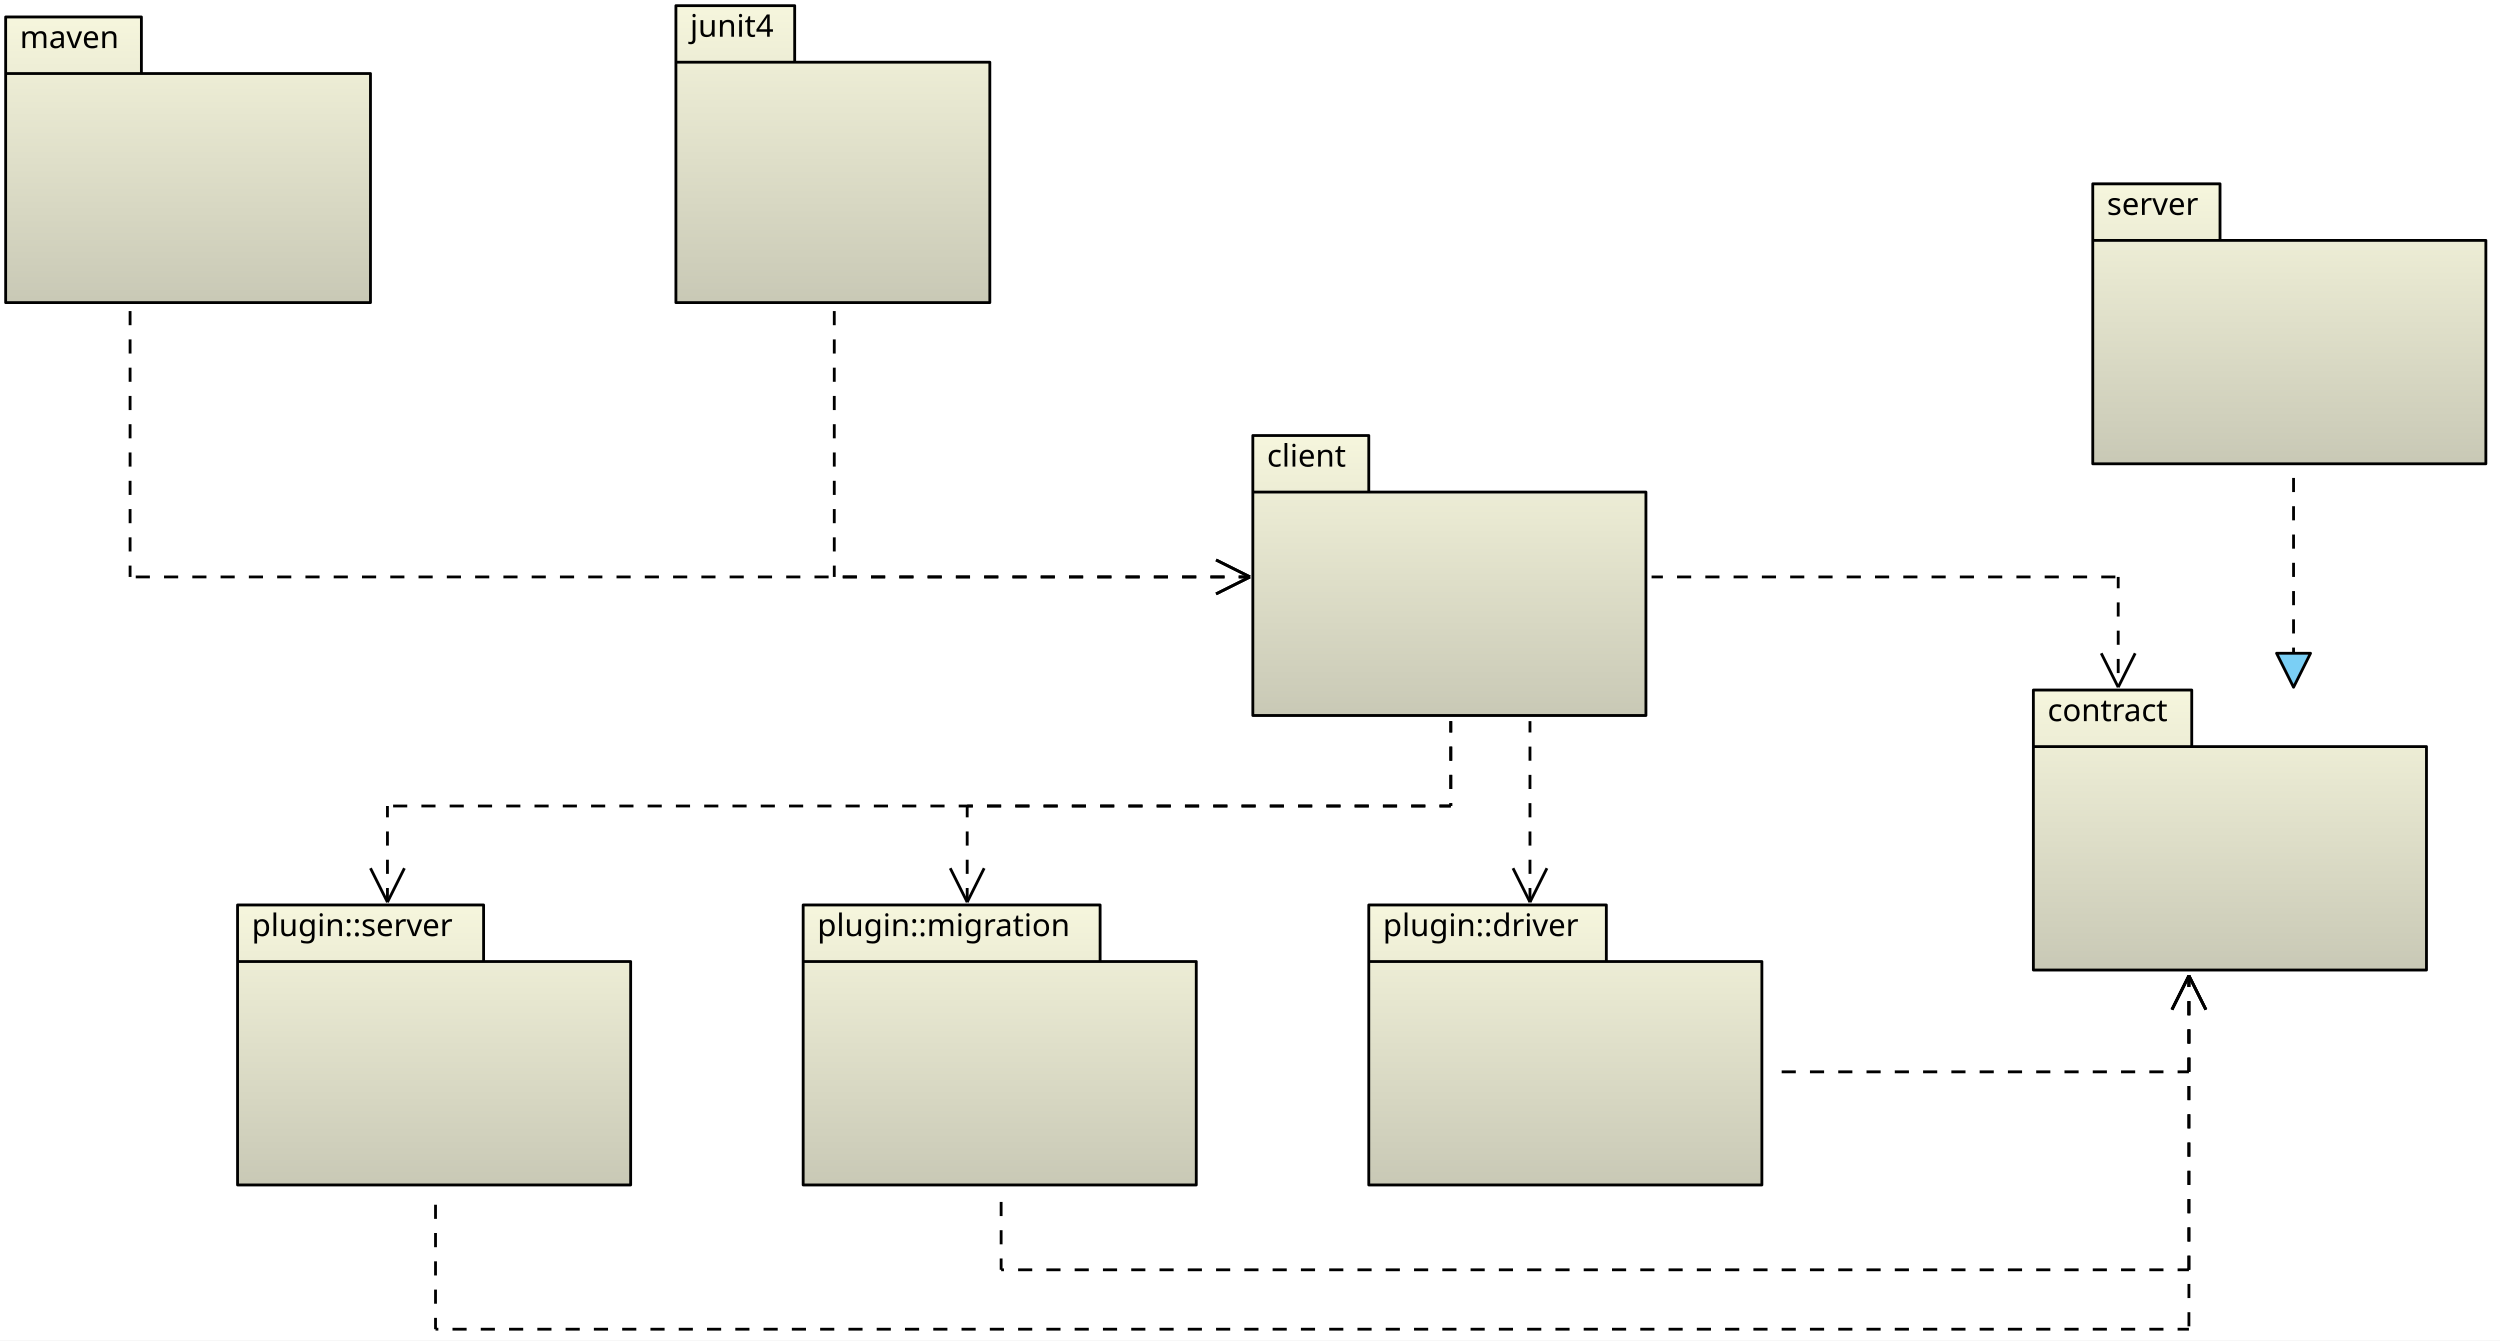
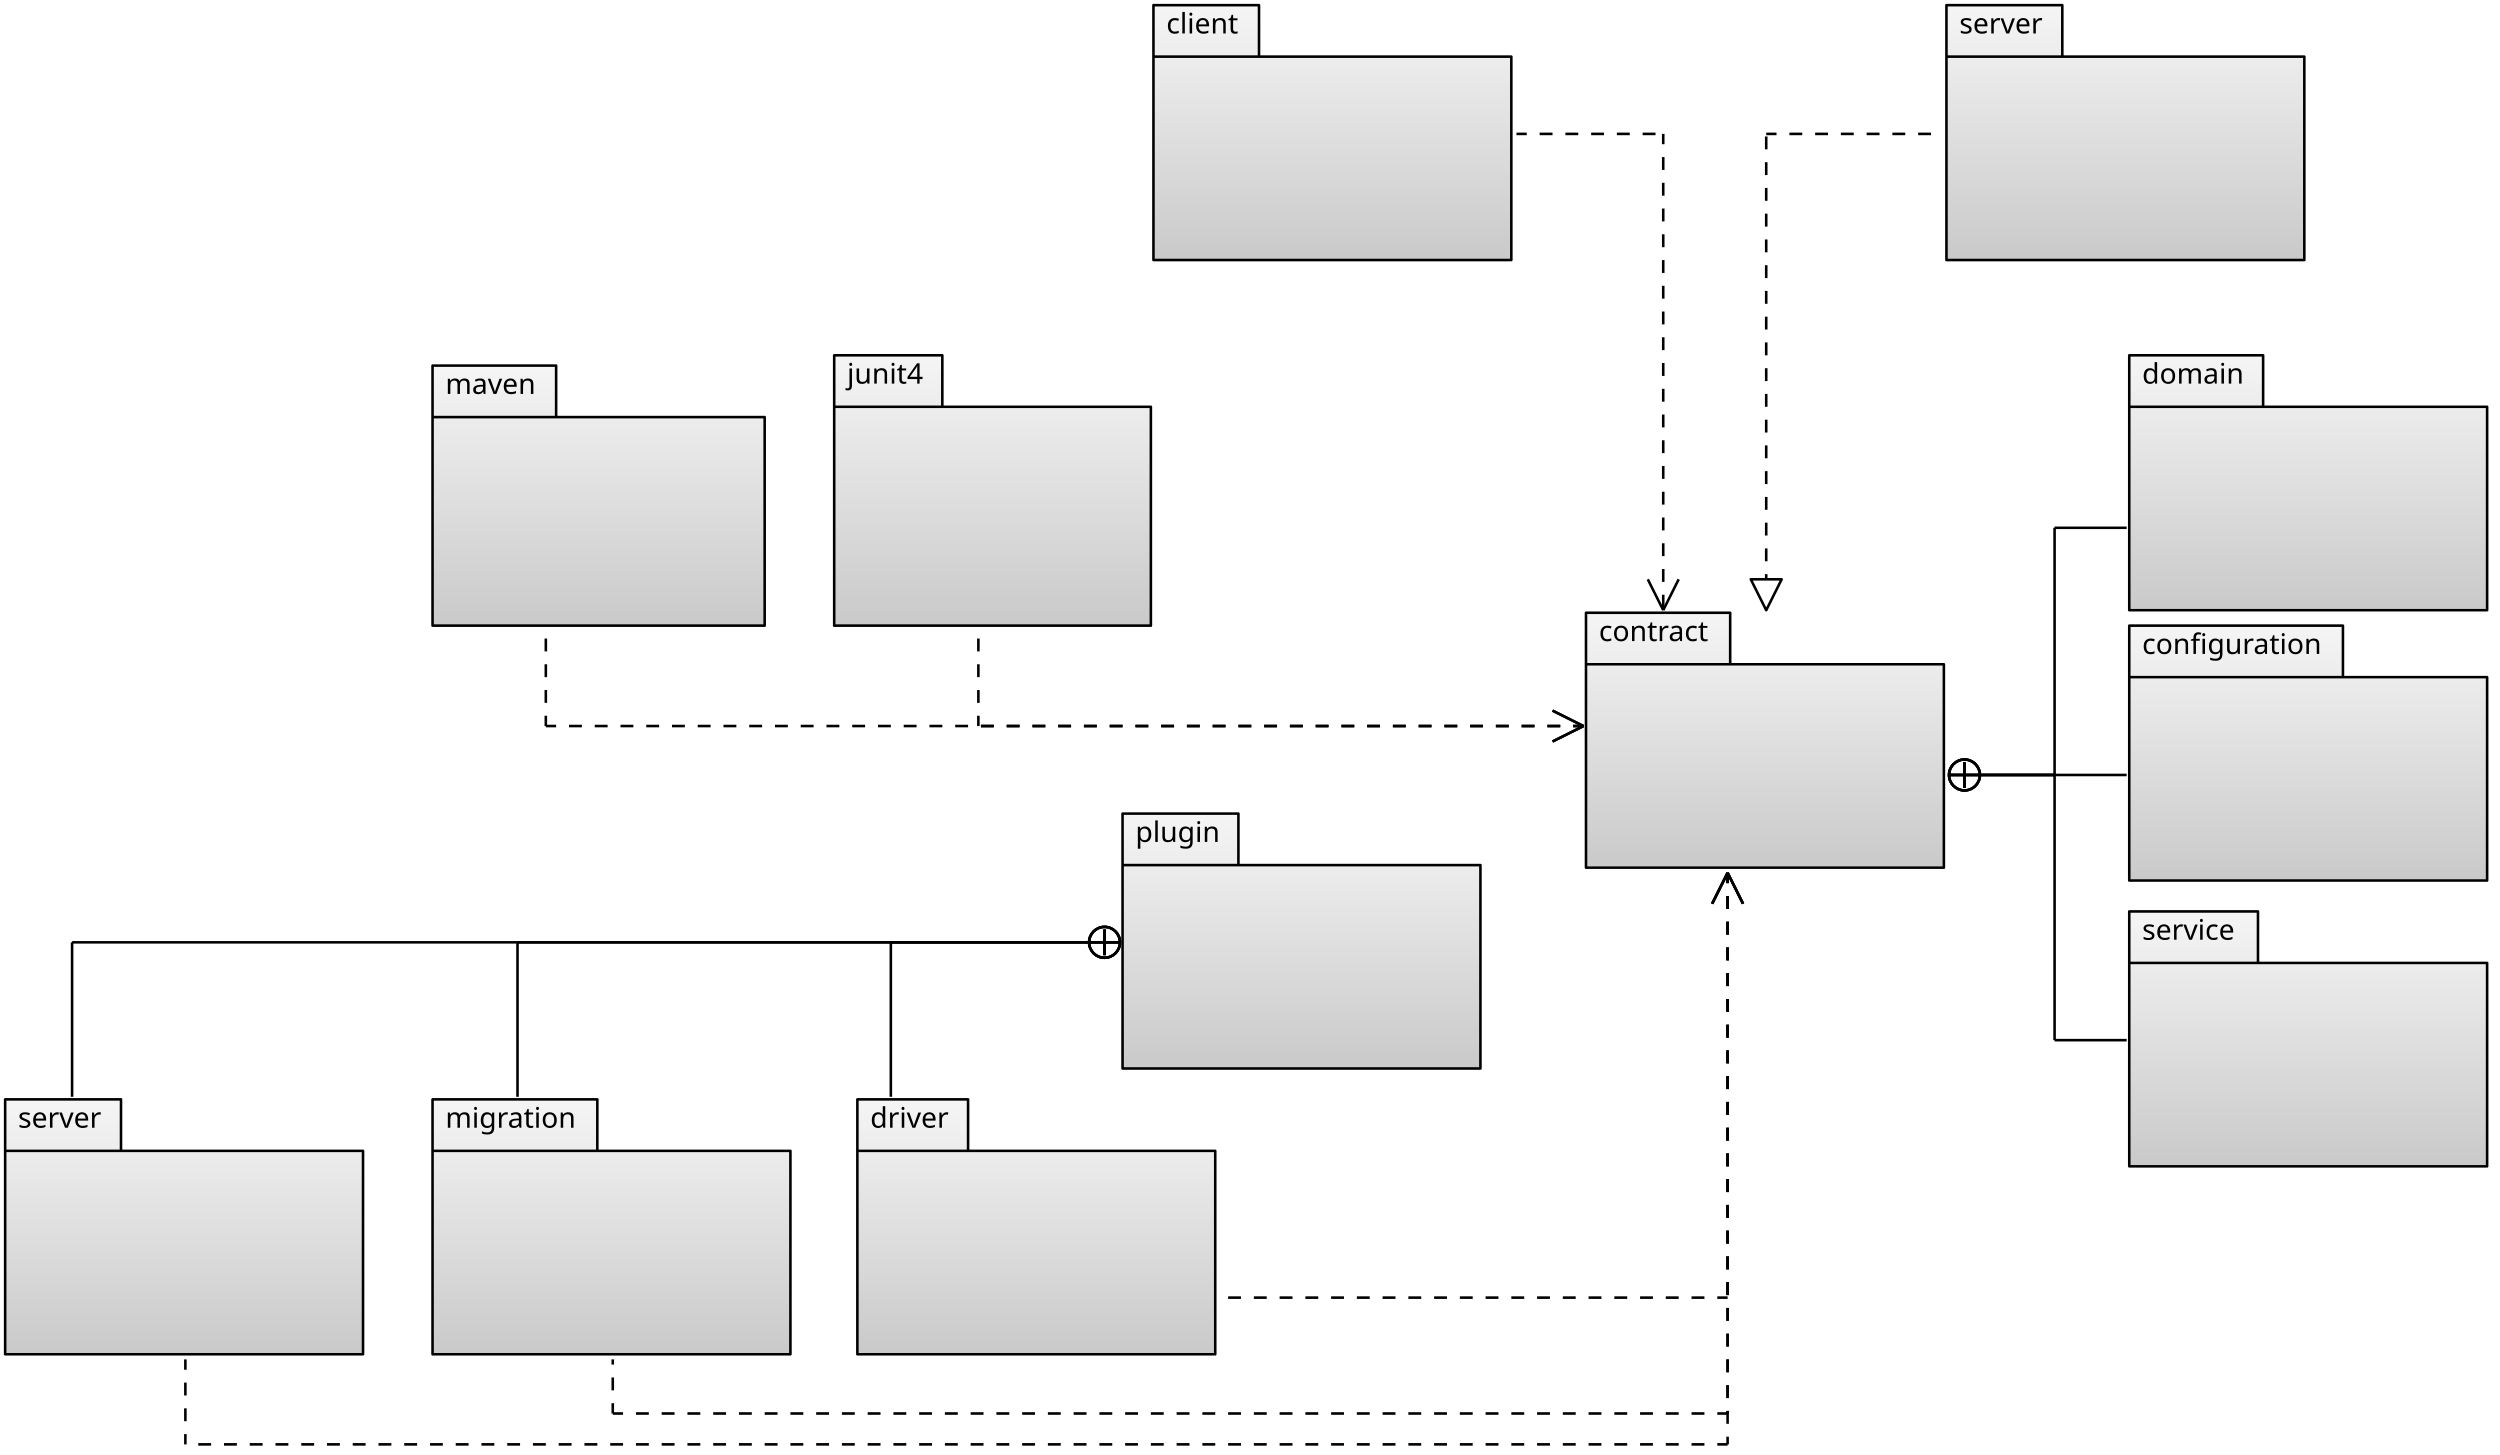
- <svg xmlns="http://www.w3.org/2000/svg" fill-opacity="0" color-rendering="auto" color-interpolation="auto" stroke="rgb(0,0,0)" text-rendering="auto" stroke-linecap="square" width="884" stroke-miterlimit="10" stroke-opacity="0" shape-rendering="auto" fill="rgb(0,0,0)" stroke-dasharray="none" font-weight="normal" stroke-width="1" height="474" font-family="'Dialog'" font-style="normal" stroke-linejoin="miter" font-size="12" stroke-dashoffset="0" image-rendering="auto">
+ <svg xmlns="http://www.w3.org/2000/svg" fill-opacity="0" color-rendering="auto" color-interpolation="auto" stroke="rgb(0,0,0)" text-rendering="auto" stroke-linecap="square" width="971" stroke-miterlimit="10" stroke-opacity="0" shape-rendering="auto" fill="rgb(0,0,0)" stroke-dasharray="none" font-weight="normal" stroke-width="1" height="565" font-family="'Dialog'" font-style="normal" stroke-linejoin="miter" font-size="12" stroke-dashoffset="0" image-rendering="auto">
  <defs id="genericDefs" />
  <g>
    <defs id="defs1">
      <linearGradient x1="65" gradientUnits="userSpaceOnUse" x2="65" y1="0" y2="102" id="linearGradient1" spreadMethod="reflect">
-         <stop stop-opacity="1" stop-color="rgb(246,246,221)" offset="0%" />
-         <stop stop-opacity="1" stop-color="rgb(200,200,181)" offset="100%" />
-       </linearGradient>
-       <linearGradient x1="56" gradientUnits="userSpaceOnUse" x2="56" y1="0" y2="106" id="linearGradient2" spreadMethod="reflect">
-         <stop stop-opacity="1" stop-color="rgb(246,246,221)" offset="0%" />
-         <stop stop-opacity="1" stop-color="rgb(200,200,181)" offset="100%" />
+         <stop stop-opacity="1" stop-color="rgb(245,245,245)" offset="0%" />
+         <stop stop-opacity="1" stop-color="rgb(201,201,201)" offset="100%" />
+       </linearGradient>
+       <linearGradient x1="62" gradientUnits="userSpaceOnUse" x2="62" y1="0" y2="106" id="linearGradient2" spreadMethod="reflect">
+         <stop stop-opacity="1" stop-color="rgb(245,245,245)" offset="0%" />
+         <stop stop-opacity="1" stop-color="rgb(201,201,201)" offset="100%" />
      </linearGradient>
      <linearGradient x1="70" gradientUnits="userSpaceOnUse" x2="70" y1="0" y2="100" id="linearGradient3" spreadMethod="reflect">
-         <stop stop-opacity="1" stop-color="rgb(246,246,221)" offset="0%" />
-         <stop stop-opacity="1" stop-color="rgb(200,200,181)" offset="100%" />
+         <stop stop-opacity="1" stop-color="rgb(245,245,245)" offset="0%" />
+         <stop stop-opacity="1" stop-color="rgb(201,201,201)" offset="100%" />
      </linearGradient>
      <linearGradient x1="70" gradientUnits="userSpaceOnUse" x2="70" y1="0" y2="100" id="linearGradient4" spreadMethod="reflect">
-         <stop stop-opacity="1" stop-color="rgb(246,246,221)" offset="0%" />
-         <stop stop-opacity="1" stop-color="rgb(200,200,181)" offset="100%" />
+         <stop stop-opacity="1" stop-color="rgb(245,245,245)" offset="0%" />
+         <stop stop-opacity="1" stop-color="rgb(201,201,201)" offset="100%" />
      </linearGradient>
      <linearGradient x1="70" gradientUnits="userSpaceOnUse" x2="70" y1="0" y2="100" id="linearGradient5" spreadMethod="reflect">
-         <stop stop-opacity="1" stop-color="rgb(246,246,221)" offset="0%" />
-         <stop stop-opacity="1" stop-color="rgb(200,200,181)" offset="100%" />
+         <stop stop-opacity="1" stop-color="rgb(245,245,245)" offset="0%" />
+         <stop stop-opacity="1" stop-color="rgb(201,201,201)" offset="100%" />
      </linearGradient>
      <linearGradient x1="70" gradientUnits="userSpaceOnUse" x2="70" y1="0" y2="100" id="linearGradient6" spreadMethod="reflect">
-         <stop stop-opacity="1" stop-color="rgb(246,246,221)" offset="0%" />
-         <stop stop-opacity="1" stop-color="rgb(200,200,181)" offset="100%" />
+         <stop stop-opacity="1" stop-color="rgb(245,245,245)" offset="0%" />
+         <stop stop-opacity="1" stop-color="rgb(201,201,201)" offset="100%" />
      </linearGradient>
      <linearGradient x1="70" gradientUnits="userSpaceOnUse" x2="70" y1="0" y2="100" id="linearGradient7" spreadMethod="reflect">
-         <stop stop-opacity="1" stop-color="rgb(246,246,221)" offset="0%" />
-         <stop stop-opacity="1" stop-color="rgb(200,200,181)" offset="100%" />
+         <stop stop-opacity="1" stop-color="rgb(245,245,245)" offset="0%" />
+         <stop stop-opacity="1" stop-color="rgb(201,201,201)" offset="100%" />
      </linearGradient>
      <linearGradient x1="70" gradientUnits="userSpaceOnUse" x2="70" y1="0" y2="100" id="linearGradient8" spreadMethod="reflect">
-         <stop stop-opacity="1" stop-color="rgb(246,246,221)" offset="0%" />
-         <stop stop-opacity="1" stop-color="rgb(200,200,181)" offset="100%" />
+         <stop stop-opacity="1" stop-color="rgb(245,245,245)" offset="0%" />
+         <stop stop-opacity="1" stop-color="rgb(201,201,201)" offset="100%" />
+       </linearGradient>
+       <linearGradient x1="70" gradientUnits="userSpaceOnUse" x2="70" y1="0" y2="100" id="linearGradient9" spreadMethod="reflect">
+         <stop stop-opacity="1" stop-color="rgb(245,245,245)" offset="0%" />
+         <stop stop-opacity="1" stop-color="rgb(201,201,201)" offset="100%" />
+       </linearGradient>
+       <linearGradient x1="70" gradientUnits="userSpaceOnUse" x2="70" y1="0" y2="100" id="linearGradient10" spreadMethod="reflect">
+         <stop stop-opacity="1" stop-color="rgb(245,245,245)" offset="0%" />
+         <stop stop-opacity="1" stop-color="rgb(201,201,201)" offset="100%" />
+       </linearGradient>
+       <linearGradient x1="70" gradientUnits="userSpaceOnUse" x2="70" y1="0" y2="100" id="linearGradient11" spreadMethod="reflect">
+         <stop stop-opacity="1" stop-color="rgb(245,245,245)" offset="0%" />
+         <stop stop-opacity="1" stop-color="rgb(201,201,201)" offset="100%" />
+       </linearGradient>
+       <linearGradient x1="70" gradientUnits="userSpaceOnUse" x2="70" y1="0" y2="100" id="linearGradient12" spreadMethod="reflect">
+         <stop stop-opacity="1" stop-color="rgb(245,245,245)" offset="0%" />
+         <stop stop-opacity="1" stop-color="rgb(201,201,201)" offset="100%" />
      </linearGradient>
      <clipPath clipPathUnits="userSpaceOnUse" id="clipPath1">
        <path d="M-7 -7 L141 -7 L141 113 L-7 113 L-7 -7 Z" />
      </clipPath>
      <clipPath clipPathUnits="userSpaceOnUse" id="clipPath2">
        <path d="M0 0 L48 0 L48 20 L0 20 L0 0 Z" />
      </clipPath>
      <clipPath clipPathUnits="userSpaceOnUse" id="clipPath3">
-         <path d="M-7 -7 L123 -7 L123 117 L-7 117 L-7 -7 Z" />
+         <path d="M-7 -7 L135 -7 L135 117 L-7 117 L-7 -7 Z" />
      </clipPath>
      <clipPath clipPathUnits="userSpaceOnUse" id="clipPath4">
        <path d="M0 0 L42 0 L42 20 L0 20 L0 0 Z" />
      </clipPath>
      <clipPath clipPathUnits="userSpaceOnUse" id="clipPath5">
        <path d="M-7 -7 L151 -7 L151 111 L-7 111 L-7 -7 Z" />
      </clipPath>
      <clipPath clipPathUnits="userSpaceOnUse" id="clipPath6">
        <path d="M0 0 L41 0 L41 20 L0 20 L0 0 Z" />
      </clipPath>
      <clipPath clipPathUnits="userSpaceOnUse" id="clipPath7">
        <path d="M0 0 L45 0 L45 20 L0 20 L0 0 Z" />
      </clipPath>
      <clipPath clipPathUnits="userSpaceOnUse" id="clipPath8">
-         <path d="M0 0 L84 0 L84 20 L0 20 L0 0 Z" />
+         <path d="M0 0 L43 0 L43 20 L0 20 L0 0 Z" />
      </clipPath>
      <clipPath clipPathUnits="userSpaceOnUse" id="clipPath9">
-         <path d="M0 0 L105 0 L105 20 L0 20 L0 0 Z" />
+         <path d="M0 0 L64 0 L64 20 L0 20 L0 0 Z" />
      </clipPath>
      <clipPath clipPathUnits="userSpaceOnUse" id="clipPath10">
-         <path d="M0 0 L87 0 L87 20 L0 20 L0 0 Z" />
+         <path d="M0 0 L56 0 L56 20 L0 20 L0 0 Z" />
      </clipPath>
      <clipPath clipPathUnits="userSpaceOnUse" id="clipPath11">
-         <path d="M0 0 L56 0 L56 20 L0 20 L0 0 Z" />
+         <path d="M0 0 L83 0 L83 20 L0 20 L0 0 Z" />
      </clipPath>
      <clipPath clipPathUnits="userSpaceOnUse" id="clipPath12">
-         <path d="M0 0 L269 0 L269 143 L0 143 L0 0 Z" />
+         <path d="M0 0 L50 0 L50 20 L0 20 L0 0 Z" />
      </clipPath>
      <clipPath clipPathUnits="userSpaceOnUse" id="clipPath13">
-         <path d="M0 0 L253 0 L253 138 L0 138 L0 0 Z" />
+         <path d="M0 0 L52 0 L52 20 L0 20 L0 0 Z" />
      </clipPath>
      <clipPath clipPathUnits="userSpaceOnUse" id="clipPath14">
-         <path d="M0 0 L524 0 L524 208 L0 208 L0 0 Z" />
+         <path d="M0 0 L161 0 L161 289 L0 289 L0 0 Z" />
      </clipPath>
      <clipPath clipPathUnits="userSpaceOnUse" id="clipPath15">
-         <path d="M0 0 L724 0 L724 229 L0 229 L0 0 Z" />
+         <path d="M0 0 L537 0 L537 314 L0 314 L0 0 Z" />
      </clipPath>
      <clipPath clipPathUnits="userSpaceOnUse" id="clipPath16">
-         <path d="M0 0 L251 0 L251 199 L0 199 L0 0 Z" />
+         <path d="M0 0 L301 0 L301 269 L0 269 L0 0 Z" />
      </clipPath>
      <clipPath clipPathUnits="userSpaceOnUse" id="clipPath17">
-         <path d="M0 0 L500 0 L500 199 L0 199 L0 0 Z" />
+         <path d="M0 0 L703 0 L703 326 L0 326 L0 0 Z" />
      </clipPath>
      <clipPath clipPathUnits="userSpaceOnUse" id="clipPath18">
-         <path d="M0 0 L104 0 L104 181 L0 181 L0 0 Z" />
+         <path d="M0 0 L339 0 L339 141 L0 141 L0 0 Z" />
      </clipPath>
      <clipPath clipPathUnits="userSpaceOnUse" id="clipPath19">
-         <path d="M0 0 L480 0 L480 168 L0 168 L0 0 Z" />
+         <path d="M0 0 L507 0 L507 141 L0 141 L0 0 Z" />
      </clipPath>
      <clipPath clipPathUnits="userSpaceOnUse" id="clipPath20">
-         <path d="M0 0 L275 0 L275 168 L0 168 L0 0 Z" />
+         <path d="M0 0 L173 0 L173 289 L0 289 L0 0 Z" />
      </clipPath>
      <clipPath clipPathUnits="userSpaceOnUse" id="clipPath21">
-         <path d="M0 0 L104 0 L104 168 L0 168 L0 0 Z" />
+         <path d="M0 0 L193 0 L193 164 L0 164 L0 0 Z" />
+       </clipPath>
+       <clipPath clipPathUnits="userSpaceOnUse" id="clipPath22">
+         <path d="M0 0 L338 0 L338 164 L0 164 L0 0 Z" />
+       </clipPath>
+       <clipPath clipPathUnits="userSpaceOnUse" id="clipPath23">
+         <path d="M0 0 L511 0 L511 164 L0 164 L0 0 Z" />
+       </clipPath>
+       <clipPath clipPathUnits="userSpaceOnUse" id="clipPath24">
+         <path d="M0 0 L173 0 L173 104 L0 104 L0 0 Z" />
+       </clipPath>
+       <clipPath clipPathUnits="userSpaceOnUse" id="clipPath25">
+         <path d="M0 0 L173 0 L173 207 L0 207 L0 0 Z" />
+       </clipPath>
+       <clipPath clipPathUnits="userSpaceOnUse" id="clipPath26">
+         <path d="M0 0 L173 0 L173 200 L0 200 L0 0 Z" />
      </clipPath>
    </defs>
    <g fill="white" text-rendering="geometricPrecision" fill-opacity="1" stroke-opacity="1" stroke="white">
-       <rect x="0" width="884" height="474" y="0" stroke="none" />
-     </g>
-     <g font-size="11" transform="translate(2,6)" fill-opacity="1" fill="url(#linearGradient1)" text-rendering="geometricPrecision" font-family="sans-serif" stroke="url(#linearGradient1)" stroke-opacity="1">
+       <rect x="0" width="971" height="565" y="0" stroke="none" />
+     </g>
+     <g font-size="11" transform="translate(168,142)" fill-opacity="1" fill="url(#linearGradient1)" text-rendering="geometricPrecision" font-family="sans-serif" stroke="url(#linearGradient1)" stroke-opacity="1">
      <rect x="0" width="48" height="20" y="0" clip-path="url(#clipPath1)" stroke="none" />
      <rect x="0" width="129" height="81" y="20" clip-path="url(#clipPath1)" stroke="none" />
    </g>
-     <g font-size="11" stroke-linecap="butt" transform="translate(2,6)" fill-opacity="1" fill="black" text-rendering="geometricPrecision" font-family="sans-serif" stroke-linejoin="round" stroke="black" stroke-opacity="1" stroke-miterlimit="0">
+     <g font-size="11" stroke-linecap="butt" transform="translate(168,142)" fill-opacity="1" fill="black" text-rendering="geometricPrecision" font-family="sans-serif" stroke-linejoin="round" stroke="black" stroke-opacity="1" stroke-miterlimit="0">
      <path fill="none" d="M0 20 L129 20 L129 101 L0 101 L0 0 L48 0 L48 20" clip-path="url(#clipPath1)" />
    </g>
-     <g font-size="11" transform="translate(2,6)" fill-opacity="1" fill="black" text-rendering="geometricPrecision" font-family="sans-serif" stroke="black" stroke-opacity="1">
+     <g font-size="11" transform="translate(168,142)" fill-opacity="1" fill="black" text-rendering="geometricPrecision" font-family="sans-serif" stroke="black" stroke-opacity="1">
      <text x="5" xml:space="preserve" y="11" clip-path="url(#clipPath2)" stroke="none">maven</text>
    </g>
-     <g font-size="11" transform="translate(239,2)" fill-opacity="1" fill="url(#linearGradient2)" text-rendering="geometricPrecision" font-family="sans-serif" stroke="url(#linearGradient2)" stroke-opacity="1">
+     <g font-size="11" transform="translate(324,138)" fill-opacity="1" fill="url(#linearGradient2)" text-rendering="geometricPrecision" font-family="sans-serif" stroke="url(#linearGradient2)" stroke-opacity="1">
      <rect x="0" width="42" height="20" y="0" clip-path="url(#clipPath3)" stroke="none" />
-       <rect x="0" width="111" height="85" y="20" clip-path="url(#clipPath3)" stroke="none" />
-     </g>
-     <g font-size="11" stroke-linecap="butt" transform="translate(239,2)" fill-opacity="1" fill="black" text-rendering="geometricPrecision" font-family="sans-serif" stroke-linejoin="round" stroke="black" stroke-opacity="1" stroke-miterlimit="0">
-       <path fill="none" d="M0 20 L111 20 L111 105 L0 105 L0 0 L42 0 L42 20" clip-path="url(#clipPath3)" />
-     </g>
-     <g font-size="11" transform="translate(239,2)" fill-opacity="1" fill="black" text-rendering="geometricPrecision" font-family="sans-serif" stroke="black" stroke-opacity="1">
+       <rect x="0" width="123" height="85" y="20" clip-path="url(#clipPath3)" stroke="none" />
+     </g>
+     <g font-size="11" stroke-linecap="butt" transform="translate(324,138)" fill-opacity="1" fill="black" text-rendering="geometricPrecision" font-family="sans-serif" stroke-linejoin="round" stroke="black" stroke-opacity="1" stroke-miterlimit="0">
+       <path fill="none" d="M0 20 L123 20 L123 105 L0 105 L0 0 L42 0 L42 20" clip-path="url(#clipPath3)" />
+     </g>
+     <g font-size="11" transform="translate(324,138)" fill-opacity="1" fill="black" text-rendering="geometricPrecision" font-family="sans-serif" stroke="black" stroke-opacity="1">
      <text x="5" xml:space="preserve" y="11" clip-path="url(#clipPath4)" stroke="none">junit4</text>
    </g>
-     <g font-size="11" transform="translate(443,154)" fill-opacity="1" fill="url(#linearGradient3)" text-rendering="geometricPrecision" font-family="sans-serif" stroke="url(#linearGradient3)" stroke-opacity="1">
+     <g font-size="11" transform="translate(448,2)" fill-opacity="1" fill="url(#linearGradient3)" text-rendering="geometricPrecision" font-family="sans-serif" stroke="url(#linearGradient3)" stroke-opacity="1">
      <rect x="0" width="41" height="20" y="0" clip-path="url(#clipPath5)" stroke="none" />
      <rect x="0" width="139" height="79" y="20" clip-path="url(#clipPath5)" stroke="none" />
    </g>
-     <g font-size="11" stroke-linecap="butt" transform="translate(443,154)" fill-opacity="1" fill="black" text-rendering="geometricPrecision" font-family="sans-serif" stroke-linejoin="round" stroke="black" stroke-opacity="1" stroke-miterlimit="0">
+     <g font-size="11" stroke-linecap="butt" transform="translate(448,2)" fill-opacity="1" fill="black" text-rendering="geometricPrecision" font-family="sans-serif" stroke-linejoin="round" stroke="black" stroke-opacity="1" stroke-miterlimit="0">
      <path fill="none" d="M0 20 L139 20 L139 99 L0 99 L0 0 L41 0 L41 20" clip-path="url(#clipPath5)" />
    </g>
-     <g font-size="11" transform="translate(443,154)" fill-opacity="1" fill="black" text-rendering="geometricPrecision" font-family="sans-serif" stroke="black" stroke-opacity="1">
+     <g font-size="11" transform="translate(448,2)" fill-opacity="1" fill="black" text-rendering="geometricPrecision" font-family="sans-serif" stroke="black" stroke-opacity="1">
      <text x="5" xml:space="preserve" y="11" clip-path="url(#clipPath6)" stroke="none">client</text>
    </g>
-     <g font-size="11" transform="translate(740,65)" fill-opacity="1" fill="url(#linearGradient4)" text-rendering="geometricPrecision" font-family="sans-serif" stroke="url(#linearGradient4)" stroke-opacity="1">
+     <g font-size="11" transform="translate(756,2)" fill-opacity="1" fill="url(#linearGradient4)" text-rendering="geometricPrecision" font-family="sans-serif" stroke="url(#linearGradient4)" stroke-opacity="1">
      <rect x="0" width="45" height="20" y="0" clip-path="url(#clipPath5)" stroke="none" />
      <rect x="0" width="139" height="79" y="20" clip-path="url(#clipPath5)" stroke="none" />
    </g>
-     <g font-size="11" stroke-linecap="butt" transform="translate(740,65)" fill-opacity="1" fill="black" text-rendering="geometricPrecision" font-family="sans-serif" stroke-linejoin="round" stroke="black" stroke-opacity="1" stroke-miterlimit="0">
+     <g font-size="11" stroke-linecap="butt" transform="translate(756,2)" fill-opacity="1" fill="black" text-rendering="geometricPrecision" font-family="sans-serif" stroke-linejoin="round" stroke="black" stroke-opacity="1" stroke-miterlimit="0">
      <path fill="none" d="M0 20 L139 20 L139 99 L0 99 L0 0 L45 0 L45 20" clip-path="url(#clipPath5)" />
    </g>
-     <g font-size="11" transform="translate(740,65)" fill-opacity="1" fill="black" text-rendering="geometricPrecision" font-family="sans-serif" stroke="black" stroke-opacity="1">
+     <g font-size="11" transform="translate(756,2)" fill-opacity="1" fill="black" text-rendering="geometricPrecision" font-family="sans-serif" stroke="black" stroke-opacity="1">
      <text x="5" xml:space="preserve" y="11" clip-path="url(#clipPath7)" stroke="none">server</text>
    </g>
-     <g font-size="11" transform="translate(484,320)" fill-opacity="1" fill="url(#linearGradient5)" text-rendering="geometricPrecision" font-family="sans-serif" stroke="url(#linearGradient5)" stroke-opacity="1">
-       <rect x="0" width="84" height="20" y="0" clip-path="url(#clipPath5)" stroke="none" />
-       <rect x="0" width="139" height="79" y="20" clip-path="url(#clipPath5)" stroke="none" />
-     </g>
-     <g font-size="11" stroke-linecap="butt" transform="translate(484,320)" fill-opacity="1" fill="black" text-rendering="geometricPrecision" font-family="sans-serif" stroke-linejoin="round" stroke="black" stroke-opacity="1" stroke-miterlimit="0">
-       <path fill="none" d="M0 20 L139 20 L139 99 L0 99 L0 0 L84 0 L84 20" clip-path="url(#clipPath5)" />
-     </g>
-     <g font-size="11" transform="translate(484,320)" fill-opacity="1" fill="black" text-rendering="geometricPrecision" font-family="sans-serif" stroke="black" stroke-opacity="1">
-       <text x="5" xml:space="preserve" y="11" clip-path="url(#clipPath8)" stroke="none">plugin::driver</text>
-     </g>
-     <g font-size="11" transform="translate(284,320)" fill-opacity="1" fill="url(#linearGradient6)" text-rendering="geometricPrecision" font-family="sans-serif" stroke="url(#linearGradient6)" stroke-opacity="1">
-       <rect x="0" width="105" height="20" y="0" clip-path="url(#clipPath5)" stroke="none" />
-       <rect x="0" width="139" height="79" y="20" clip-path="url(#clipPath5)" stroke="none" />
-     </g>
-     <g font-size="11" stroke-linecap="butt" transform="translate(284,320)" fill-opacity="1" fill="black" text-rendering="geometricPrecision" font-family="sans-serif" stroke-linejoin="round" stroke="black" stroke-opacity="1" stroke-miterlimit="0">
-       <path fill="none" d="M0 20 L139 20 L139 99 L0 99 L0 0 L105 0 L105 20" clip-path="url(#clipPath5)" />
-     </g>
-     <g font-size="11" transform="translate(284,320)" fill-opacity="1" fill="black" text-rendering="geometricPrecision" font-family="sans-serif" stroke="black" stroke-opacity="1">
-       <text x="5" xml:space="preserve" y="11" clip-path="url(#clipPath9)" stroke="none">plugin::migration</text>
-     </g>
-     <g font-size="11" transform="translate(84,320)" fill-opacity="1" fill="url(#linearGradient7)" text-rendering="geometricPrecision" font-family="sans-serif" stroke="url(#linearGradient7)" stroke-opacity="1">
-       <rect x="0" width="87" height="20" y="0" clip-path="url(#clipPath5)" stroke="none" />
-       <rect x="0" width="139" height="79" y="20" clip-path="url(#clipPath5)" stroke="none" />
-     </g>
-     <g font-size="11" stroke-linecap="butt" transform="translate(84,320)" fill-opacity="1" fill="black" text-rendering="geometricPrecision" font-family="sans-serif" stroke-linejoin="round" stroke="black" stroke-opacity="1" stroke-miterlimit="0">
-       <path fill="none" d="M0 20 L139 20 L139 99 L0 99 L0 0 L87 0 L87 20" clip-path="url(#clipPath5)" />
-     </g>
-     <g font-size="11" transform="translate(84,320)" fill-opacity="1" fill="black" text-rendering="geometricPrecision" font-family="sans-serif" stroke="black" stroke-opacity="1">
-       <text x="5" xml:space="preserve" y="11" clip-path="url(#clipPath10)" stroke="none">plugin::server</text>
-     </g>
-     <g font-size="11" transform="translate(719,244)" fill-opacity="1" fill="url(#linearGradient8)" text-rendering="geometricPrecision" font-family="sans-serif" stroke="url(#linearGradient8)" stroke-opacity="1">
+     <g font-size="11" transform="translate(333,427)" fill-opacity="1" fill="url(#linearGradient5)" text-rendering="geometricPrecision" font-family="sans-serif" stroke="url(#linearGradient5)" stroke-opacity="1">
+       <rect x="0" width="43" height="20" y="0" clip-path="url(#clipPath5)" stroke="none" />
+       <rect x="0" width="139" height="79" y="20" clip-path="url(#clipPath5)" stroke="none" />
+     </g>
+     <g font-size="11" stroke-linecap="butt" transform="translate(333,427)" fill-opacity="1" fill="black" text-rendering="geometricPrecision" font-family="sans-serif" stroke-linejoin="round" stroke="black" stroke-opacity="1" stroke-miterlimit="0">
+       <path fill="none" d="M0 20 L139 20 L139 99 L0 99 L0 0 L43 0 L43 20" clip-path="url(#clipPath5)" />
+     </g>
+     <g font-size="11" transform="translate(333,427)" fill-opacity="1" fill="black" text-rendering="geometricPrecision" font-family="sans-serif" stroke="black" stroke-opacity="1">
+       <text x="5" xml:space="preserve" y="11" clip-path="url(#clipPath8)" stroke="none">driver</text>
+     </g>
+     <g font-size="11" transform="translate(168,427)" fill-opacity="1" fill="url(#linearGradient6)" text-rendering="geometricPrecision" font-family="sans-serif" stroke="url(#linearGradient6)" stroke-opacity="1">
+       <rect x="0" width="64" height="20" y="0" clip-path="url(#clipPath5)" stroke="none" />
+       <rect x="0" width="139" height="79" y="20" clip-path="url(#clipPath5)" stroke="none" />
+     </g>
+     <g font-size="11" stroke-linecap="butt" transform="translate(168,427)" fill-opacity="1" fill="black" text-rendering="geometricPrecision" font-family="sans-serif" stroke-linejoin="round" stroke="black" stroke-opacity="1" stroke-miterlimit="0">
+       <path fill="none" d="M0 20 L139 20 L139 99 L0 99 L0 0 L64 0 L64 20" clip-path="url(#clipPath5)" />
+     </g>
+     <g font-size="11" transform="translate(168,427)" fill-opacity="1" fill="black" text-rendering="geometricPrecision" font-family="sans-serif" stroke="black" stroke-opacity="1">
+       <text x="5" xml:space="preserve" y="11" clip-path="url(#clipPath9)" stroke="none">migration</text>
+     </g>
+     <g font-size="11" transform="translate(2,427)" fill-opacity="1" fill="url(#linearGradient7)" text-rendering="geometricPrecision" font-family="sans-serif" stroke="url(#linearGradient7)" stroke-opacity="1">
+       <rect x="0" width="45" height="20" y="0" clip-path="url(#clipPath5)" stroke="none" />
+       <rect x="0" width="139" height="79" y="20" clip-path="url(#clipPath5)" stroke="none" />
+     </g>
+     <g font-size="11" stroke-linecap="butt" transform="translate(2,427)" fill-opacity="1" fill="black" text-rendering="geometricPrecision" font-family="sans-serif" stroke-linejoin="round" stroke="black" stroke-opacity="1" stroke-miterlimit="0">
+       <path fill="none" d="M0 20 L139 20 L139 99 L0 99 L0 0 L45 0 L45 20" clip-path="url(#clipPath5)" />
+     </g>
+     <g font-size="11" transform="translate(2,427)" fill-opacity="1" fill="black" text-rendering="geometricPrecision" font-family="sans-serif" stroke="black" stroke-opacity="1">
+       <text x="5" xml:space="preserve" y="11" clip-path="url(#clipPath7)" stroke="none">server</text>
+     </g>
+     <g font-size="11" transform="translate(616,238)" fill-opacity="1" fill="url(#linearGradient8)" text-rendering="geometricPrecision" font-family="sans-serif" stroke="url(#linearGradient8)" stroke-opacity="1">
      <rect x="0" width="56" height="20" y="0" clip-path="url(#clipPath5)" stroke="none" />
      <rect x="0" width="139" height="79" y="20" clip-path="url(#clipPath5)" stroke="none" />
    </g>
-     <g font-size="11" stroke-linecap="butt" transform="translate(719,244)" fill-opacity="1" fill="black" text-rendering="geometricPrecision" font-family="sans-serif" stroke-linejoin="round" stroke="black" stroke-opacity="1" stroke-miterlimit="0">
+     <g font-size="11" stroke-linecap="butt" transform="translate(616,238)" fill-opacity="1" fill="black" text-rendering="geometricPrecision" font-family="sans-serif" stroke-linejoin="round" stroke="black" stroke-opacity="1" stroke-miterlimit="0">
      <path fill="none" d="M0 20 L139 20 L139 99 L0 99 L0 0 L56 0 L56 20" clip-path="url(#clipPath5)" />
    </g>
-     <g font-size="11" transform="translate(719,244)" fill-opacity="1" fill="black" text-rendering="geometricPrecision" font-family="sans-serif" stroke="black" stroke-opacity="1">
-       <text x="5" xml:space="preserve" y="11" clip-path="url(#clipPath11)" stroke="none">contract</text>
-     </g>
-     <g font-size="11" stroke-linecap="butt" transform="translate(534,154)" stroke-dashoffset="1" fill-opacity="1" fill="black" text-rendering="geometricPrecision" font-family="sans-serif" stroke-linejoin="round" stroke-dasharray="5" stroke="black" stroke-opacity="1">
-       <line y2="50" fill="none" x1="50" clip-path="url(#clipPath12)" x2="215" y1="50" />
-       <line y2="89" fill="none" x1="215" clip-path="url(#clipPath12)" x2="215" y1="50" />
-       <line stroke-dashoffset="0" clip-path="url(#clipPath12)" fill="none" x1="215" x2="221" y1="89" y2="77" stroke-dasharray="none" />
-       <line stroke-dashoffset="0" clip-path="url(#clipPath12)" fill="none" x1="215" x2="209" y1="89" y2="77" stroke-dasharray="none" />
-     </g>
-     <g font-size="11" stroke-linecap="butt" transform="translate(575,295)" stroke-dashoffset="1" fill-opacity="1" fill="black" text-rendering="geometricPrecision" font-family="sans-serif" stroke-linejoin="round" stroke-dasharray="5" stroke="black" stroke-opacity="1">
-       <line y2="84" fill="none" x1="199" clip-path="url(#clipPath13)" x2="199" y1="50" />
-       <line y2="84" fill="none" x1="199" clip-path="url(#clipPath13)" x2="50" y1="84" />
-       <line stroke-dashoffset="0" clip-path="url(#clipPath13)" fill="none" x1="199" x2="193" y1="50" y2="62" stroke-dasharray="none" />
-       <line stroke-dashoffset="0" clip-path="url(#clipPath13)" fill="none" x1="199" x2="205" y1="50" y2="62" stroke-dasharray="none" />
-     </g>
-     <g font-size="11" stroke-linecap="butt" transform="translate(304,295)" stroke-dashoffset="1" fill-opacity="1" fill="black" text-rendering="geometricPrecision" font-family="sans-serif" stroke-linejoin="round" stroke-dasharray="5" stroke="black" stroke-opacity="1">
-       <line y2="154" fill="none" x1="470" clip-path="url(#clipPath14)" x2="470" y1="50" />
-       <line y2="154" fill="none" x1="470" clip-path="url(#clipPath14)" x2="50" y1="154" />
-       <line y2="126" fill="none" x1="50" clip-path="url(#clipPath14)" x2="50" y1="154" />
-       <line stroke-dashoffset="0" clip-path="url(#clipPath14)" fill="none" x1="470" x2="464" y1="50" y2="62" stroke-dasharray="none" />
-       <line stroke-dashoffset="0" clip-path="url(#clipPath14)" fill="none" x1="470" x2="476" y1="50" y2="62" stroke-dasharray="none" />
-     </g>
-     <g font-size="11" stroke-linecap="butt" transform="translate(104,295)" stroke-dashoffset="1" fill-opacity="1" fill="black" text-rendering="geometricPrecision" font-family="sans-serif" stroke-linejoin="round" stroke-dasharray="5" stroke="black" stroke-opacity="1">
-       <line y2="175" fill="none" x1="670" clip-path="url(#clipPath15)" x2="670" y1="50" />
-       <line y2="175" fill="none" x1="670" clip-path="url(#clipPath15)" x2="50" y1="175" />
-       <line y2="126" fill="none" x1="50" clip-path="url(#clipPath15)" x2="50" y1="175" />
-       <line stroke-dashoffset="0" clip-path="url(#clipPath15)" fill="none" x1="670" x2="664" y1="50" y2="62" stroke-dasharray="none" />
-       <line stroke-dashoffset="0" clip-path="url(#clipPath15)" fill="none" x1="670" x2="676" y1="50" y2="62" stroke-dasharray="none" />
-     </g>
-     <g font-size="11" stroke-linecap="butt" transform="translate(245,59)" stroke-dashoffset="1" fill-opacity="1" fill="black" text-rendering="geometricPrecision" font-family="sans-serif" stroke-linejoin="round" stroke-dasharray="5" stroke="black" stroke-opacity="1">
-       <line y2="145" fill="none" x1="197" clip-path="url(#clipPath16)" x2="50" y1="145" />
-       <line y2="50" fill="none" x1="50" clip-path="url(#clipPath16)" x2="50" y1="145" />
-       <line stroke-dashoffset="0" clip-path="url(#clipPath16)" fill="none" x1="197" x2="185" y1="145" y2="139" stroke-dasharray="none" />
-       <line stroke-dashoffset="0" clip-path="url(#clipPath16)" fill="none" x1="197" x2="185" y1="145" y2="151" stroke-dasharray="none" />
-     </g>
-     <g font-size="11" stroke-linecap="butt" transform="translate(-4,59)" stroke-dashoffset="1" fill-opacity="1" fill="black" text-rendering="geometricPrecision" font-family="sans-serif" stroke-linejoin="round" stroke-dasharray="5" stroke="black" stroke-opacity="1">
-       <line y2="145" fill="none" x1="446" clip-path="url(#clipPath17)" x2="50" y1="145" />
-       <line y2="50" fill="none" x1="50" clip-path="url(#clipPath17)" x2="50" y1="145" />
-       <line stroke-dashoffset="0" clip-path="url(#clipPath17)" fill="none" x1="446" x2="434" y1="145" y2="139" stroke-dasharray="none" />
-       <line stroke-dashoffset="0" clip-path="url(#clipPath17)" fill="none" x1="446" x2="434" y1="145" y2="151" stroke-dasharray="none" />
-     </g>
-     <g font-size="11" stroke-linecap="butt" transform="translate(761,116)" stroke-dashoffset="1" fill-opacity="1" fill="black" text-rendering="geometricPrecision" font-family="sans-serif" stroke-linejoin="round" stroke-dasharray="5" stroke="black" stroke-opacity="1">
-       <line y2="50" fill="none" x1="50" clip-path="url(#clipPath18)" x2="50" y1="127" />
-     </g>
-     <g font-size="11" stroke-linecap="butt" transform="translate(761,116)" fill-opacity="1" fill="rgb(122,207,245)" text-rendering="geometricPrecision" font-family="sans-serif" stroke-linejoin="round" stroke="rgb(122,207,245)" stroke-opacity="1">
-       <polygon points=" 50 127 56 115 44 115" clip-path="url(#clipPath18)" stroke="none" />
-       <polygon fill="none" clip-path="url(#clipPath18)" points=" 50 127 56 115 44 115" stroke="black" />
-     </g>
-     <g font-size="11" stroke-linecap="butt" transform="translate(87,205)" stroke-dashoffset="1" fill-opacity="1" fill="black" text-rendering="geometricPrecision" font-family="sans-serif" stroke-linejoin="round" stroke-dasharray="5" stroke="black" stroke-opacity="1">
-       <line y2="80" fill="none" x1="426" clip-path="url(#clipPath19)" x2="426" y1="50" />
-       <line y2="80" fill="none" x1="426" clip-path="url(#clipPath19)" x2="50" y1="80" />
-       <line y2="114" fill="none" x1="50" clip-path="url(#clipPath19)" x2="50" y1="80" />
-       <line stroke-dashoffset="0" clip-path="url(#clipPath19)" fill="none" x1="50" x2="56" y1="114" y2="102" stroke-dasharray="none" />
-       <line stroke-dashoffset="0" clip-path="url(#clipPath19)" fill="none" x1="50" x2="44" y1="114" y2="102" stroke-dasharray="none" />
-     </g>
-     <g font-size="11" stroke-linecap="butt" transform="translate(292,205)" stroke-dashoffset="1" fill-opacity="1" fill="black" text-rendering="geometricPrecision" font-family="sans-serif" stroke-linejoin="round" stroke-dasharray="5" stroke="black" stroke-opacity="1">
-       <line y2="80" fill="none" x1="221" clip-path="url(#clipPath20)" x2="221" y1="50" />
-       <line y2="80" fill="none" x1="221" clip-path="url(#clipPath20)" x2="50" y1="80" />
-       <line y2="114" fill="none" x1="50" clip-path="url(#clipPath20)" x2="50" y1="80" />
-       <line stroke-dashoffset="0" clip-path="url(#clipPath20)" fill="none" x1="50" x2="56" y1="114" y2="102" stroke-dasharray="none" />
-       <line stroke-dashoffset="0" clip-path="url(#clipPath20)" fill="none" x1="50" x2="44" y1="114" y2="102" stroke-dasharray="none" />
-     </g>
-     <g font-size="11" stroke-linecap="butt" transform="translate(491,205)" stroke-dashoffset="1" fill-opacity="1" fill="black" text-rendering="geometricPrecision" font-family="sans-serif" stroke-linejoin="round" stroke-dasharray="5" stroke="black" stroke-opacity="1">
-       <line y2="114" fill="none" x1="50" clip-path="url(#clipPath21)" x2="50" y1="50" />
-       <line stroke-dashoffset="0" clip-path="url(#clipPath21)" fill="none" x1="50" x2="56" y1="114" y2="102" stroke-dasharray="none" />
-       <line stroke-dashoffset="0" clip-path="url(#clipPath21)" fill="none" x1="50" x2="44" y1="114" y2="102" stroke-dasharray="none" />
+     <g font-size="11" transform="translate(616,238)" fill-opacity="1" fill="black" text-rendering="geometricPrecision" font-family="sans-serif" stroke="black" stroke-opacity="1">
+       <text x="5" xml:space="preserve" y="11" clip-path="url(#clipPath10)" stroke="none">contract</text>
+     </g>
+     <g font-size="11" transform="translate(436,316)" fill-opacity="1" fill="url(#linearGradient9)" text-rendering="geometricPrecision" font-family="sans-serif" stroke="url(#linearGradient9)" stroke-opacity="1">
+       <rect x="0" width="45" height="20" y="0" clip-path="url(#clipPath5)" stroke="none" />
+       <rect x="0" width="139" height="79" y="20" clip-path="url(#clipPath5)" stroke="none" />
+     </g>
+     <g font-size="11" stroke-linecap="butt" transform="translate(436,316)" fill-opacity="1" fill="black" text-rendering="geometricPrecision" font-family="sans-serif" stroke-linejoin="round" stroke="black" stroke-opacity="1" stroke-miterlimit="0">
+       <path fill="none" d="M0 20 L139 20 L139 99 L0 99 L0 0 L45 0 L45 20" clip-path="url(#clipPath5)" />
+     </g>
+     <g font-size="11" transform="translate(436,316)" fill-opacity="1" fill="black" text-rendering="geometricPrecision" font-family="sans-serif" stroke="black" stroke-opacity="1">
+       <text x="5" xml:space="preserve" y="11" clip-path="url(#clipPath7)" stroke="none">plugin</text>
+     </g>
+     <g font-size="11" transform="translate(827,243)" fill-opacity="1" fill="url(#linearGradient10)" text-rendering="geometricPrecision" font-family="sans-serif" stroke="url(#linearGradient10)" stroke-opacity="1">
+       <rect x="0" width="83" height="20" y="0" clip-path="url(#clipPath5)" stroke="none" />
+       <rect x="0" width="139" height="79" y="20" clip-path="url(#clipPath5)" stroke="none" />
+     </g>
+     <g font-size="11" stroke-linecap="butt" transform="translate(827,243)" fill-opacity="1" fill="black" text-rendering="geometricPrecision" font-family="sans-serif" stroke-linejoin="round" stroke="black" stroke-opacity="1" stroke-miterlimit="0">
+       <path fill="none" d="M0 20 L139 20 L139 99 L0 99 L0 0 L83 0 L83 20" clip-path="url(#clipPath5)" />
+     </g>
+     <g font-size="11" transform="translate(827,243)" fill-opacity="1" fill="black" text-rendering="geometricPrecision" font-family="sans-serif" stroke="black" stroke-opacity="1">
+       <text x="5" xml:space="preserve" y="11" clip-path="url(#clipPath11)" stroke="none">configuration</text>
+     </g>
+     <g font-size="11" transform="translate(827,354)" fill-opacity="1" fill="url(#linearGradient11)" text-rendering="geometricPrecision" font-family="sans-serif" stroke="url(#linearGradient11)" stroke-opacity="1">
+       <rect x="0" width="50" height="20" y="0" clip-path="url(#clipPath5)" stroke="none" />
+       <rect x="0" width="139" height="79" y="20" clip-path="url(#clipPath5)" stroke="none" />
+     </g>
+     <g font-size="11" stroke-linecap="butt" transform="translate(827,354)" fill-opacity="1" fill="black" text-rendering="geometricPrecision" font-family="sans-serif" stroke-linejoin="round" stroke="black" stroke-opacity="1" stroke-miterlimit="0">
+       <path fill="none" d="M0 20 L139 20 L139 99 L0 99 L0 0 L50 0 L50 20" clip-path="url(#clipPath5)" />
+     </g>
+     <g font-size="11" transform="translate(827,354)" fill-opacity="1" fill="black" text-rendering="geometricPrecision" font-family="sans-serif" stroke="black" stroke-opacity="1">
+       <text x="5" xml:space="preserve" y="11" clip-path="url(#clipPath12)" stroke="none">service</text>
+     </g>
+     <g font-size="11" transform="translate(827,138)" fill-opacity="1" fill="url(#linearGradient12)" text-rendering="geometricPrecision" font-family="sans-serif" stroke="url(#linearGradient12)" stroke-opacity="1">
+       <rect x="0" width="52" height="20" y="0" clip-path="url(#clipPath5)" stroke="none" />
+       <rect x="0" width="139" height="79" y="20" clip-path="url(#clipPath5)" stroke="none" />
+     </g>
+     <g font-size="11" stroke-linecap="butt" transform="translate(827,138)" fill-opacity="1" fill="black" text-rendering="geometricPrecision" font-family="sans-serif" stroke-linejoin="round" stroke="black" stroke-opacity="1" stroke-miterlimit="0">
+       <path fill="none" d="M0 20 L139 20 L139 99 L0 99 L0 0 L52 0 L52 20" clip-path="url(#clipPath5)" />
+     </g>
+     <g font-size="11" transform="translate(827,138)" fill-opacity="1" fill="black" text-rendering="geometricPrecision" font-family="sans-serif" stroke="black" stroke-opacity="1">
+       <text x="5" xml:space="preserve" y="11" clip-path="url(#clipPath13)" stroke="none">domain</text>
+     </g>
+     <g font-size="11" stroke-linecap="butt" transform="translate(539,2)" stroke-dashoffset="1" fill-opacity="1" fill="black" text-rendering="geometricPrecision" font-family="sans-serif" stroke-linejoin="round" stroke-dasharray="5" stroke="black" stroke-opacity="1">
+       <line y2="50" fill="none" x1="50" clip-path="url(#clipPath14)" x2="107" y1="50" />
+       <line y2="235" fill="none" x1="107" clip-path="url(#clipPath14)" x2="107" y1="50" />
+       <line stroke-dashoffset="0" clip-path="url(#clipPath14)" fill="none" x1="107" x2="113" y1="235" y2="223" stroke-dasharray="none" />
+       <line stroke-dashoffset="0" clip-path="url(#clipPath14)" fill="none" x1="107" x2="101" y1="235" y2="223" stroke-dasharray="none" />
+     </g>
+     <g font-size="11" stroke-linecap="butt" transform="translate(188,289)" stroke-dashoffset="1" fill-opacity="1" fill="black" text-rendering="geometricPrecision" font-family="sans-serif" stroke-linejoin="round" stroke-dasharray="5" stroke="black" stroke-opacity="1">
+       <line y2="260" fill="none" x1="483" clip-path="url(#clipPath15)" x2="483" y1="50" />
+       <line y2="260" fill="none" x1="483" clip-path="url(#clipPath15)" x2="50" y1="260" />
+       <line y2="239" fill="none" x1="50" clip-path="url(#clipPath15)" x2="50" y1="260" />
+       <line stroke-dashoffset="0" clip-path="url(#clipPath15)" fill="none" x1="483" x2="477" y1="50" y2="62" stroke-dasharray="none" />
+       <line stroke-dashoffset="0" clip-path="url(#clipPath15)" fill="none" x1="483" x2="489" y1="50" y2="62" stroke-dasharray="none" />
+     </g>
+     <g font-size="11" stroke-linecap="butt" transform="translate(424,289)" stroke-dashoffset="1" fill-opacity="1" fill="black" text-rendering="geometricPrecision" font-family="sans-serif" stroke-linejoin="round" stroke-dasharray="5" stroke="black" stroke-opacity="1">
+       <line y2="215" fill="none" x1="247" clip-path="url(#clipPath16)" x2="247" y1="50" />
+       <line y2="215" fill="none" x1="247" clip-path="url(#clipPath16)" x2="50" y1="215" />
+       <line stroke-dashoffset="0" clip-path="url(#clipPath16)" fill="none" x1="247" x2="241" y1="50" y2="62" stroke-dasharray="none" />
+       <line stroke-dashoffset="0" clip-path="url(#clipPath16)" fill="none" x1="247" x2="253" y1="50" y2="62" stroke-dasharray="none" />
+     </g>
+     <g font-size="11" stroke-linecap="butt" transform="translate(22,289)" stroke-dashoffset="1" fill-opacity="1" fill="black" text-rendering="geometricPrecision" font-family="sans-serif" stroke-linejoin="round" stroke-dasharray="5" stroke="black" stroke-opacity="1">
+       <line y2="272" fill="none" x1="649" clip-path="url(#clipPath17)" x2="649" y1="50" />
+       <line y2="272" fill="none" x1="649" clip-path="url(#clipPath17)" x2="50" y1="272" />
+       <line y2="239" fill="none" x1="50" clip-path="url(#clipPath17)" x2="50" y1="272" />
+       <line stroke-dashoffset="0" clip-path="url(#clipPath17)" fill="none" x1="649" x2="643" y1="50" y2="62" stroke-dasharray="none" />
+       <line stroke-dashoffset="0" clip-path="url(#clipPath17)" fill="none" x1="649" x2="655" y1="50" y2="62" stroke-dasharray="none" />
+     </g>
+     <g font-size="11" stroke-linecap="butt" transform="translate(330,195)" stroke-dashoffset="1" fill-opacity="1" fill="black" text-rendering="geometricPrecision" font-family="sans-serif" stroke-linejoin="round" stroke-dasharray="5" stroke="black" stroke-opacity="1">
+       <line y2="87" fill="none" x1="285" clip-path="url(#clipPath18)" x2="50" y1="87" />
+       <line y2="50" fill="none" x1="50" clip-path="url(#clipPath18)" x2="50" y1="87" />
+       <line stroke-dashoffset="0" clip-path="url(#clipPath18)" fill="none" x1="285" x2="273" y1="87" y2="81" stroke-dasharray="none" />
+       <line stroke-dashoffset="0" clip-path="url(#clipPath18)" fill="none" x1="285" x2="273" y1="87" y2="93" stroke-dasharray="none" />
+     </g>
+     <g font-size="11" stroke-linecap="butt" transform="translate(162,195)" stroke-dashoffset="1" fill-opacity="1" fill="black" text-rendering="geometricPrecision" font-family="sans-serif" stroke-linejoin="round" stroke-dasharray="5" stroke="black" stroke-opacity="1">
+       <line y2="87" fill="none" x1="453" clip-path="url(#clipPath19)" x2="50" y1="87" />
+       <line y2="50" fill="none" x1="50" clip-path="url(#clipPath19)" x2="50" y1="87" />
+       <line stroke-dashoffset="0" clip-path="url(#clipPath19)" fill="none" x1="453" x2="441" y1="87" y2="81" stroke-dasharray="none" />
+       <line stroke-dashoffset="0" clip-path="url(#clipPath19)" fill="none" x1="453" x2="441" y1="87" y2="93" stroke-dasharray="none" />
+     </g>
+     <g font-size="11" stroke-linecap="butt" transform="translate(636,2)" stroke-dashoffset="1" fill-opacity="1" fill="black" text-rendering="geometricPrecision" font-family="sans-serif" stroke-linejoin="round" stroke-dasharray="5" stroke="black" stroke-opacity="1">
+       <line y2="50" fill="none" x1="50" clip-path="url(#clipPath20)" x2="50" y1="235" />
+       <line y2="50" fill="none" x1="50" clip-path="url(#clipPath20)" x2="119" y1="50" />
+     </g>
+     <g font-size="11" stroke-linecap="butt" transform="translate(636,2)" fill-opacity="1" fill="white" text-rendering="geometricPrecision" font-family="sans-serif" stroke-linejoin="round" stroke="white" stroke-opacity="1">
+       <polygon points=" 50 235 56 223 44 223" clip-path="url(#clipPath20)" stroke="none" />
+       <polygon fill="none" clip-path="url(#clipPath20)" points=" 50 235 56 223 44 223" stroke="black" />
+     </g>
+     <g font-size="11" stroke-linecap="butt" transform="translate(296,316)" fill-opacity="1" fill="black" text-rendering="geometricPrecision" font-family="sans-serif" stroke-linejoin="round" stroke="black" stroke-opacity="1">
+       <line y2="50" fill="none" x1="139" clip-path="url(#clipPath21)" x2="50" y1="50" />
+       <line y2="110" fill="none" x1="50" clip-path="url(#clipPath21)" x2="50" y1="50" />
+       <circle fill="none" r="6" clip-path="url(#clipPath21)" cx="133" cy="50" />
+       <line y2="55" fill="none" x1="133" clip-path="url(#clipPath21)" x2="133" y1="45" />
+     </g>
+     <g font-size="11" stroke-linecap="butt" transform="translate(151,316)" fill-opacity="1" fill="black" text-rendering="geometricPrecision" font-family="sans-serif" stroke-linejoin="round" stroke="black" stroke-opacity="1">
+       <line y2="50" fill="none" x1="284" clip-path="url(#clipPath22)" x2="50" y1="50" />
+       <line y2="110" fill="none" x1="50" clip-path="url(#clipPath22)" x2="50" y1="50" />
+       <circle fill="none" r="6" clip-path="url(#clipPath22)" cx="278" cy="50" />
+       <line y2="55" fill="none" x1="278" clip-path="url(#clipPath22)" x2="278" y1="45" />
+     </g>
+     <g font-size="11" stroke-linecap="butt" transform="translate(-22,316)" fill-opacity="1" fill="black" text-rendering="geometricPrecision" font-family="sans-serif" stroke-linejoin="round" stroke="black" stroke-opacity="1">
+       <line y2="50" fill="none" x1="457" clip-path="url(#clipPath23)" x2="50" y1="50" />
+       <line y2="110" fill="none" x1="50" clip-path="url(#clipPath23)" x2="50" y1="50" />
+       <circle fill="none" r="6" clip-path="url(#clipPath23)" cx="451" cy="50" />
+       <line y2="55" fill="none" x1="451" clip-path="url(#clipPath23)" x2="451" y1="45" />
+     </g>
+     <g font-size="11" stroke-linecap="butt" transform="translate(707,251)" fill-opacity="1" fill="black" text-rendering="geometricPrecision" font-family="sans-serif" stroke-linejoin="round" stroke="black" stroke-opacity="1">
+       <line y2="50" fill="none" x1="50" clip-path="url(#clipPath24)" x2="119" y1="50" />
+       <circle fill="none" r="6" clip-path="url(#clipPath24)" cx="56" cy="50" />
+       <line y2="55" fill="none" x1="56" clip-path="url(#clipPath24)" x2="56" y1="45" />
+     </g>
+     <g font-size="11" stroke-linecap="butt" transform="translate(707,251)" fill-opacity="1" fill="black" text-rendering="geometricPrecision" font-family="sans-serif" stroke-linejoin="round" stroke="black" stroke-opacity="1">
+       <line y2="50" fill="none" x1="50" clip-path="url(#clipPath25)" x2="91" y1="50" />
+       <line y2="153" fill="none" x1="91" clip-path="url(#clipPath25)" x2="91" y1="50" />
+       <line y2="153" fill="none" x1="91" clip-path="url(#clipPath25)" x2="119" y1="153" />
+       <circle fill="none" r="6" clip-path="url(#clipPath25)" cx="56" cy="50" />
+       <line y2="55" fill="none" x1="56" clip-path="url(#clipPath25)" x2="56" y1="45" />
+     </g>
+     <g font-size="11" stroke-linecap="butt" transform="translate(707,155)" fill-opacity="1" fill="black" text-rendering="geometricPrecision" font-family="sans-serif" stroke-linejoin="round" stroke="black" stroke-opacity="1">
+       <line y2="146" fill="none" x1="50" clip-path="url(#clipPath26)" x2="91" y1="146" />
+       <line y2="50" fill="none" x1="91" clip-path="url(#clipPath26)" x2="91" y1="146" />
+       <line y2="50" fill="none" x1="91" clip-path="url(#clipPath26)" x2="119" y1="50" />
+       <circle fill="none" r="6" clip-path="url(#clipPath26)" cx="56" cy="146" />
+       <line y2="151" fill="none" x1="56" clip-path="url(#clipPath26)" x2="56" y1="141" />
    </g>
  </g>
</svg>
